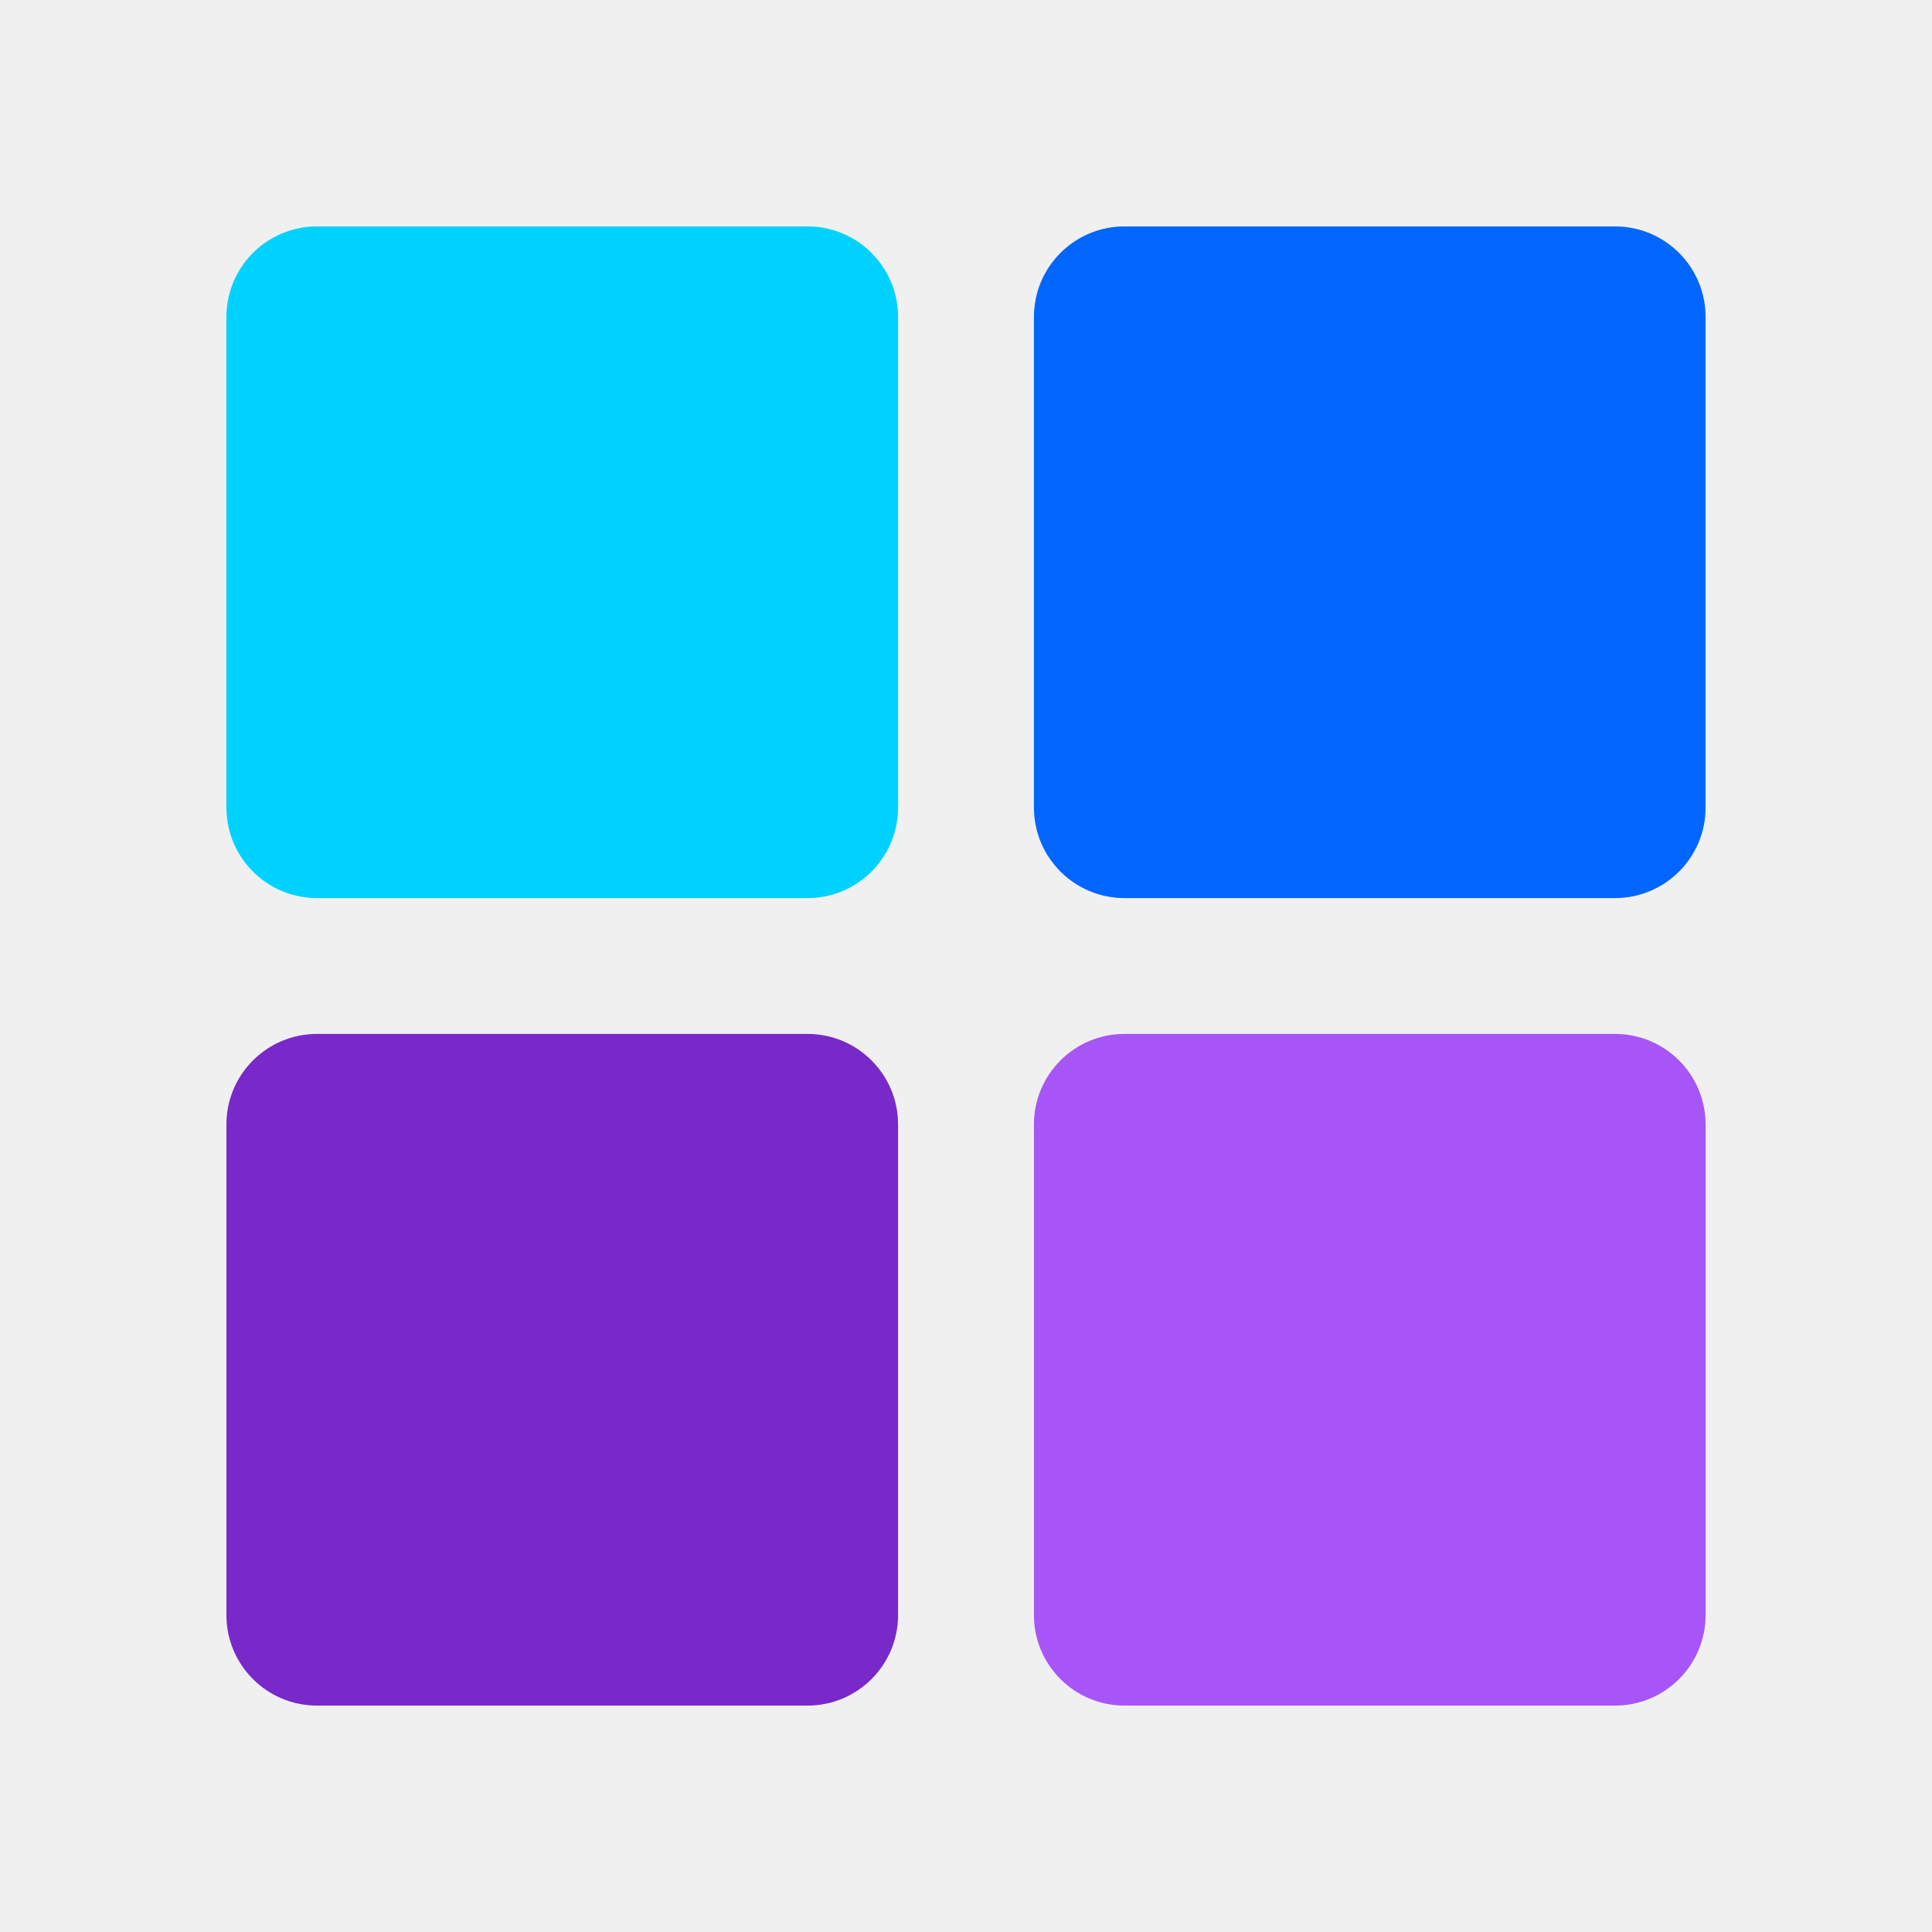
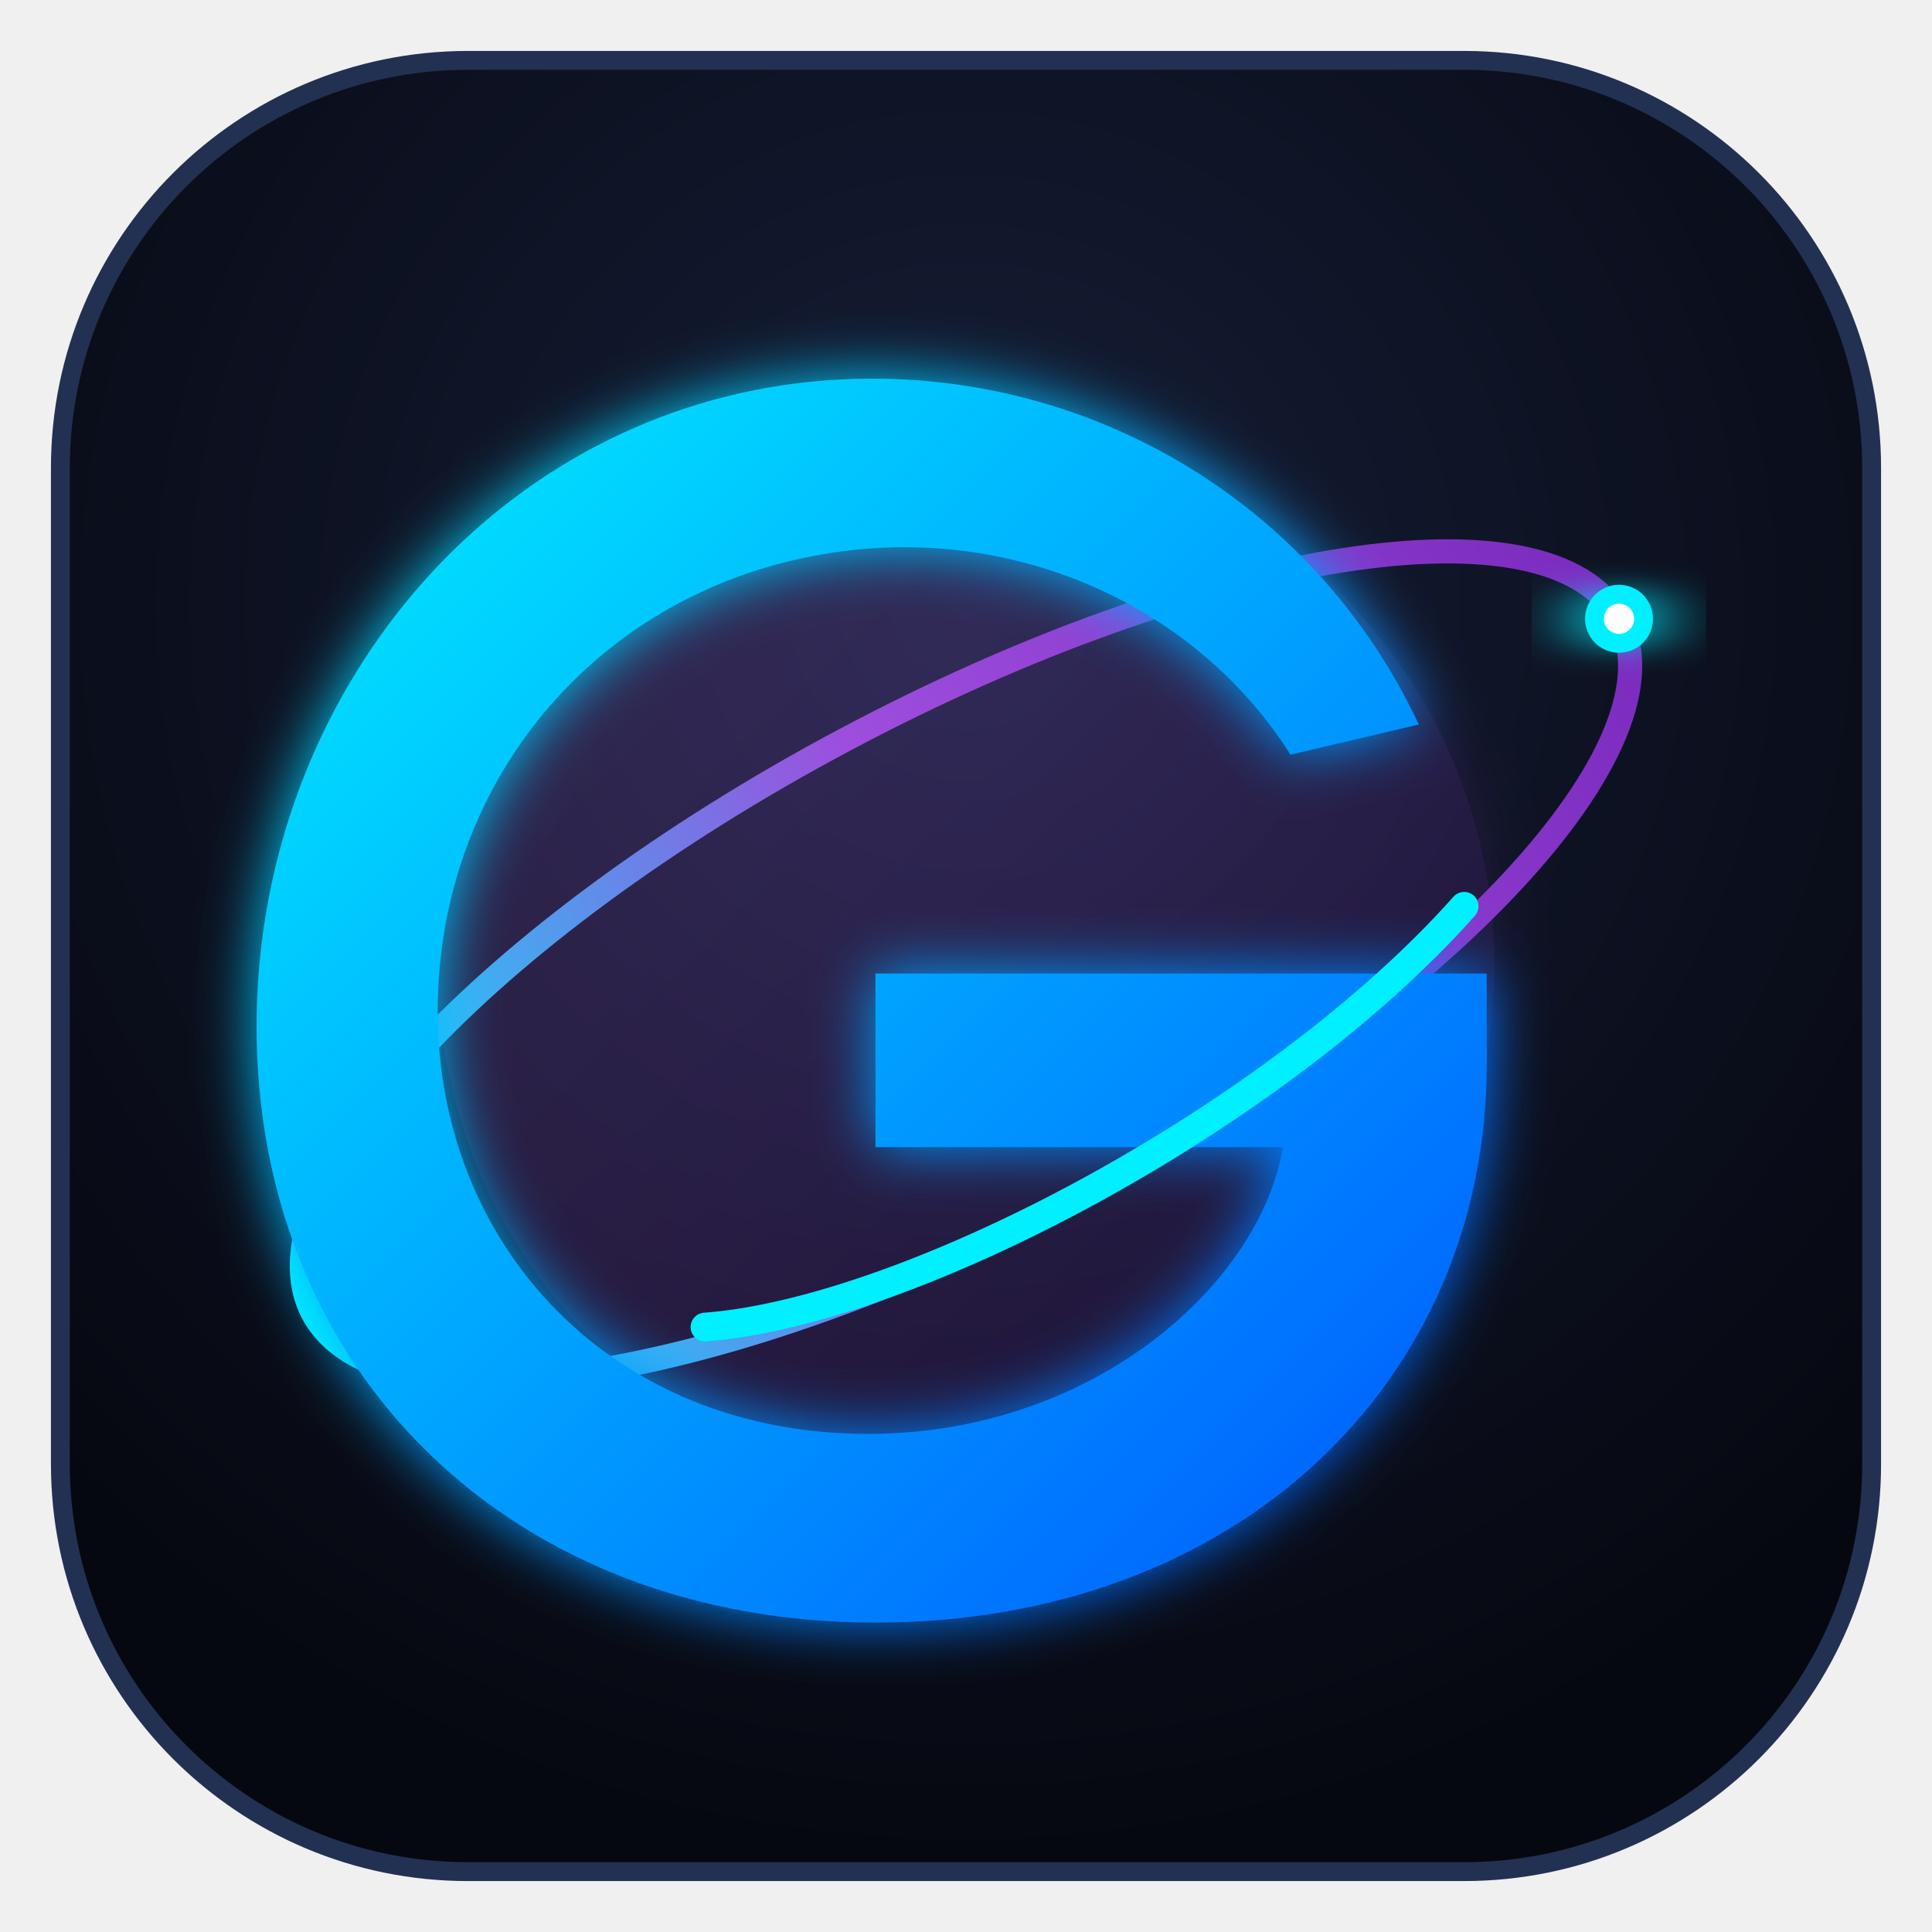
<svg xmlns="http://www.w3.org/2000/svg" viewBox="0 0 256 256" width="100%" height="100%">
-   <g id="giri-symbol">
-     <rect x="30" y="30" width="89" height="89" rx="12" fill="#00D2FF" />
-     <rect x="137" y="30" width="89" height="89" rx="12" fill="#0066FF" />
-     <rect x="30" y="137" width="89" height="89" rx="12" fill="#7928CA" />
-     <rect x="137" y="137" width="89" height="89" rx="12" fill="#A855F7" />
+   <defs>
+     <linearGradient id="iconBlue" x1="0%" y1="0%" x2="100%" y2="100%">
+       <stop offset="0%" stop-color="#00F0FF" />
+       <stop offset="50%" stop-color="#00A3FF" />
+       <stop offset="100%" stop-color="#0055FF" />
+     </linearGradient>
+     <linearGradient id="iconViolet" x1="0%" y1="0%" x2="100%" y2="100%">
+       <stop offset="0%" stop-color="#C77DFF" />
+       <stop offset="50%" stop-color="#9D4EDD" />
+       <stop offset="100%" stop-color="#5A189A" />
+     </linearGradient>
+     <linearGradient id="iconRing" x1="0%" y1="0%" x2="100%" y2="0%">
+       <stop offset="0%" stop-color="#00F0FF" />
+       <stop offset="50%" stop-color="#9D4EDD" />
+       <stop offset="100%" stop-color="#7B2CBF" />
+     </linearGradient>
+     <filter id="iconGlow" x="-20%" y="-20%" width="140%" height="140%">
+       <feGaussianBlur stdDeviation="4" result="blur" />
+       <feComposite in="SourceGraphic" in2="blur" operator="over" />
+     </filter>
+     <radialGradient id="bgPlate" cx="50%" cy="30%" r="70%">
+       <stop offset="0%" stop-color="#161F38" />
+       <stop offset="60%" stop-color="#0C101F" />
+       <stop offset="100%" stop-color="#060810" />
+     </radialGradient>
+   </defs>
+   <rect x="8" y="8" width="240" height="240" rx="54" fill="url(#bgPlate)" stroke="#223152" stroke-width="2.5" />
+   <g transform="translate(0, 0)">
+     <circle cx="128" cy="128" r="70" fill="url(#iconViolet)" opacity="0.18" filter="url(#iconGlow)" />
+     <g transform="rotate(-28 128 128)">
+       <ellipse cx="128" cy="128" rx="98" ry="34" fill="none" stroke="url(#iconRing)" stroke-width="3.2" stroke-dasharray="190 18 30 10" />
+       <circle cx="226" cy="128" r="4.5" fill="#00F0FF" filter="url(#iconGlow)" />
+       <circle cx="226" cy="128" r="2" fill="#FFFFFF" />
+     </g>
+     <path d="M 188,96               C 173,64 139,46 104,51               C 63,57 34,94 34,136               C 34,182 68,215 116,215               C 164,215 197,183 197,141               L 197,129               L 116,129               L 116,152               L 170,152               C 167,170 145,190 115,190               C 81,190 58,165 58,134               C 58,103 80,77 112,73               C 136,70 159,81 171,100               Z" fill="url(#iconBlue)" filter="url(#iconGlow)" />
+     <g transform="rotate(-28 128 128)">
+       <path d="M 75,154 C 100,165 155,165 190,152" fill="none" stroke="#00F0FF" stroke-width="3.8" stroke-linecap="round" />
+     </g>
  </g>
</svg>
